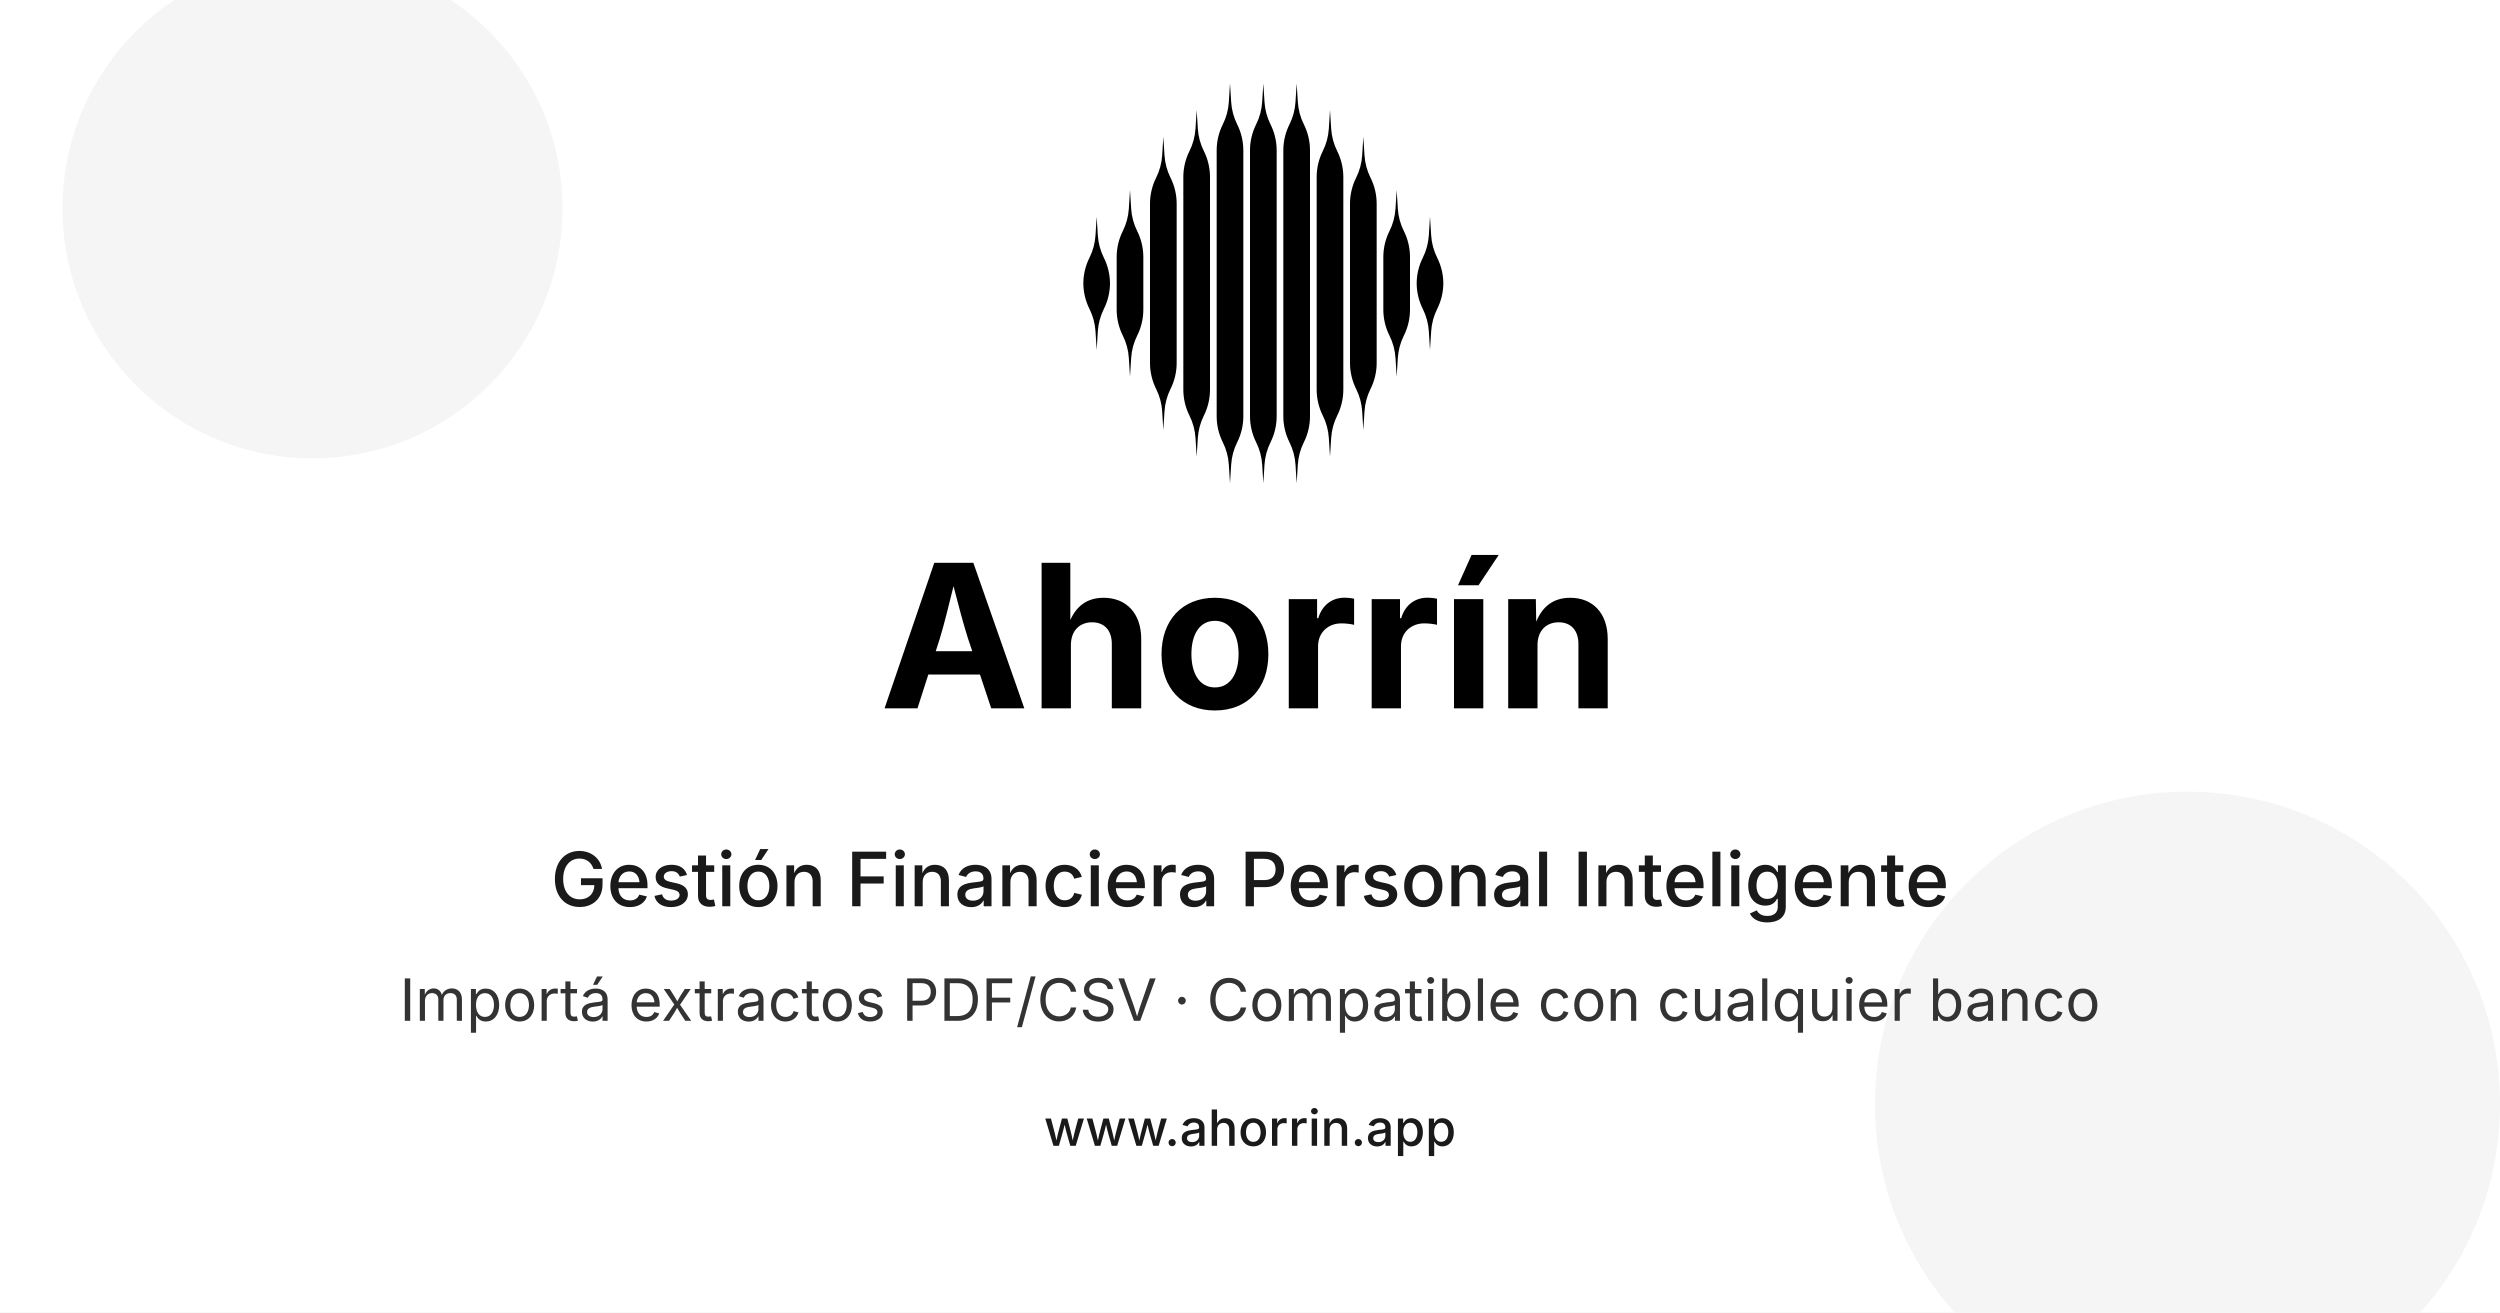
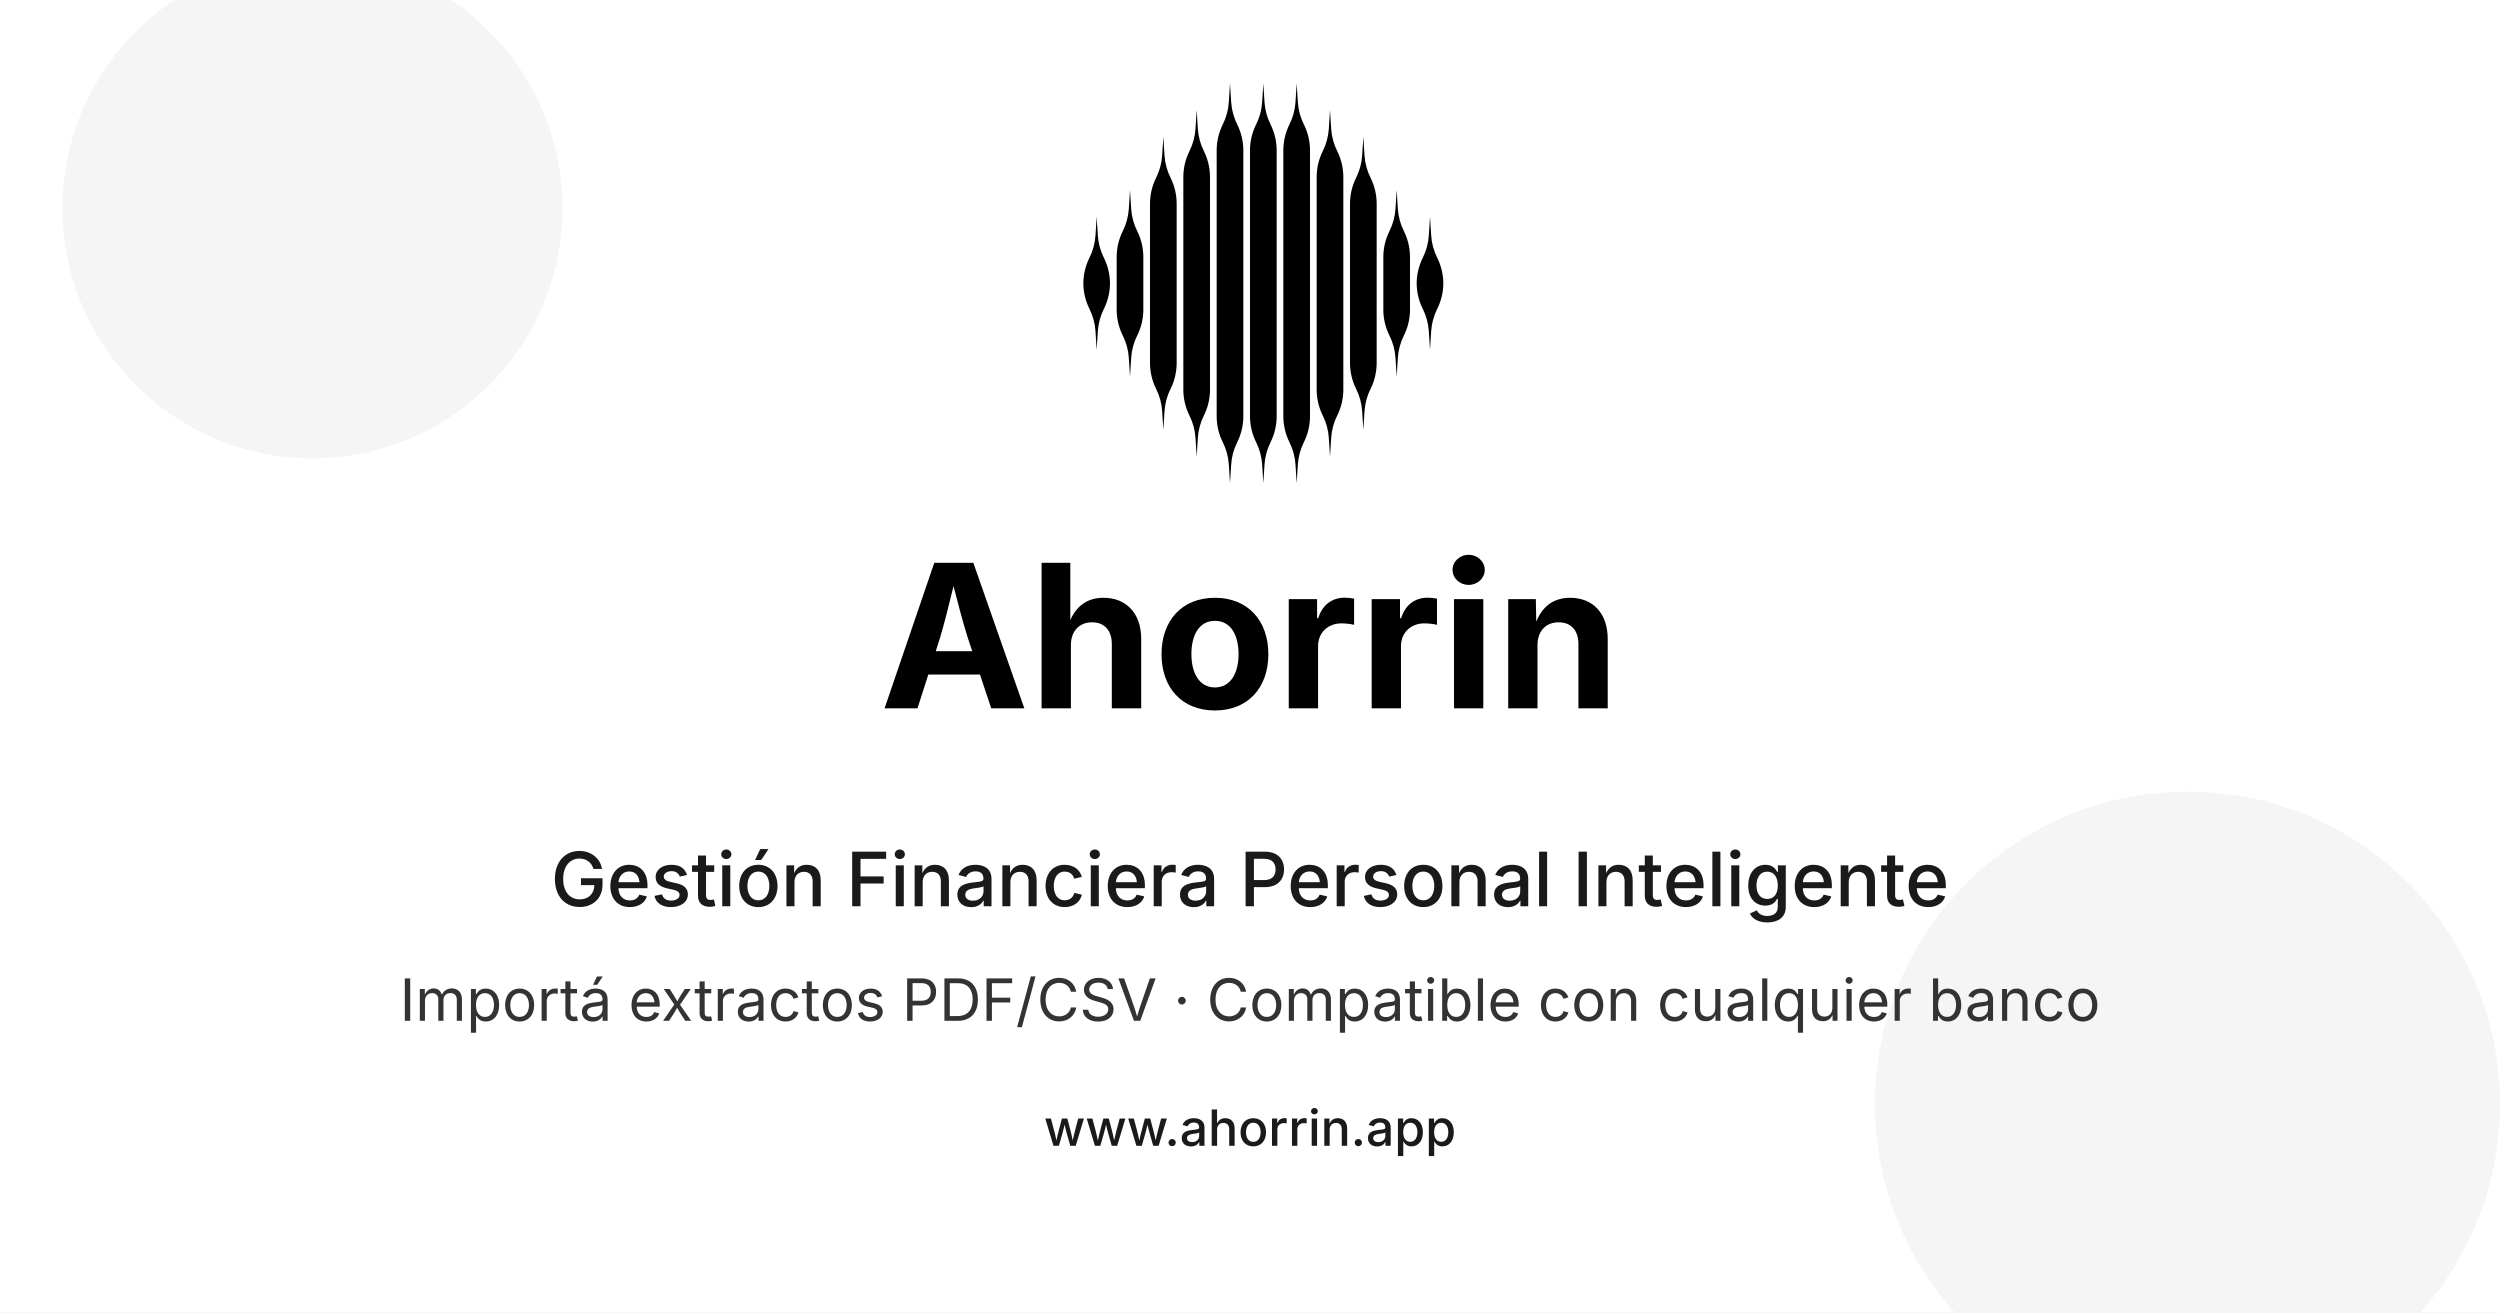
<svg xmlns="http://www.w3.org/2000/svg" width="1200" height="630" viewBox="0 0 1200 630" fill="none">
  <rect width="1200" height="630" fill="white" />
  <circle cx="150" cy="100" r="120" fill="#f5f5f5" />
  <circle cx="1050" cy="530" r="150" fill="#f5f5f5" />
  <g transform="translate(520, 40) scale(4)">
    <path fill-rule="evenodd" clip-rule="evenodd" d="M23.2 8.047C23.2 6.964 22.948 5.896 22.463 4.926C22.044 4.089 21.799 3.175 21.74 2.241L21.6 0L21.46 2.241C21.401 3.175 21.156 4.089 20.737 4.926C20.252 5.896 20 6.964 20 8.047V39.953C20 41.036 20.252 42.105 20.737 43.074C21.156 43.911 21.401 44.825 21.46 45.759L21.6 48L21.74 45.759C21.799 44.825 22.044 43.911 22.463 43.074C22.948 42.105 23.2 41.036 23.2 39.953V8.047ZM14.463 8.126C14.948 9.096 15.2 10.164 15.2 11.248V36.752C15.2 37.836 14.948 38.904 14.463 39.874C14.044 40.711 13.799 41.625 13.74 42.559L13.6 44.8L13.46 42.559C13.402 41.625 13.156 40.711 12.737 39.874C12.252 38.904 12 37.836 12 36.752V11.248C12 10.164 12.252 9.096 12.737 8.126C13.156 7.289 13.402 6.375 13.46 5.441L13.6 3.2L13.74 5.441C13.799 6.375 14.044 7.289 14.463 8.126ZM11.2 14.447C11.2 13.364 10.948 12.296 10.463 11.326C10.044 10.489 9.798 9.575 9.74 8.641L9.6 6.4L9.46 8.641C9.402 9.575 9.156 10.489 8.737 11.326C8.252 12.296 8 13.364 8 14.447V33.553C8 34.636 8.252 35.705 8.737 36.673C9.156 37.511 9.402 38.425 9.46 39.359L9.6 41.6L9.74 39.359C9.798 38.425 10.044 37.511 10.463 36.673C10.948 35.705 11.2 34.636 11.2 33.553V14.447ZM6.463 17.726C6.948 18.695 7.2 19.764 7.2 20.848V27.152C7.2 28.236 6.948 29.305 6.463 30.273C6.044 31.111 5.798 32.025 5.74 32.959L5.6 35.2L5.46 32.959C5.402 32.025 5.156 31.111 4.737 30.273C4.252 29.305 4 28.236 4 27.152V20.848C4 19.764 4.252 18.695 4.737 17.726C5.156 16.889 5.402 15.975 5.46 15.041L5.6 12.8L5.74 15.041C5.798 15.975 6.044 16.889 6.463 17.726ZM3.2 24L3.2 24.047V23.953L3.2 24ZM0 24.047L0 24C0.007 25.067 0.259 26.119 0.737 27.073C1.156 27.911 1.402 28.825 1.46 29.759L1.6 32L1.74 29.759C1.798 28.825 2.044 27.911 2.463 27.073C2.941 26.119 3.193 25.067 3.2 24C3.193 22.933 2.941 21.881 2.463 20.927C2.044 20.089 1.798 19.175 1.74 18.241L1.6 16L1.46 18.241C1.402 19.175 1.156 20.089 0.737 20.927C0.259 21.881 0.007 22.933 0 24L0 23.953V24.047ZM18.463 4.926C18.948 5.896 19.2 6.964 19.2 8.047V39.953C19.2 41.036 18.948 42.105 18.463 43.074C18.044 43.911 17.799 44.825 17.74 45.759L17.6 48L17.46 45.759C17.401 44.825 17.156 43.911 16.737 43.074C16.252 42.105 16 41.036 16 39.953V8.047C16 6.964 16.252 5.896 16.737 4.926C17.156 4.089 17.401 3.175 17.46 2.241L17.6 0L17.74 2.241C17.799 3.175 18.044 4.089 18.463 4.926ZM26.463 4.926C26.948 5.896 27.2 6.964 27.2 8.047V39.953C27.2 41.036 26.948 42.105 26.463 43.074C26.044 43.911 25.799 44.825 25.74 45.759L25.6 48L25.46 45.759C25.401 44.825 25.156 43.911 24.737 43.074C24.252 42.105 24 41.036 24 39.953V8.047C24 6.964 24.252 5.896 24.737 4.926C25.156 4.089 25.401 3.175 25.46 2.241L25.6 0L25.74 2.241C25.799 3.175 26.044 4.089 26.463 4.926ZM31.2 11.248C31.2 10.164 30.948 9.096 30.463 8.126C30.044 7.289 29.799 6.375 29.74 5.441L29.6 3.2L29.46 5.441C29.401 6.375 29.156 7.289 28.737 8.126C28.252 9.096 28 10.164 28 11.248V36.752C28 37.836 28.252 38.904 28.737 39.874C29.156 40.711 29.401 41.625 29.46 42.559L29.6 44.8L29.74 42.559C29.799 41.625 30.044 40.711 30.463 39.874C30.948 38.904 31.2 37.836 31.2 36.752V11.248ZM34.463 11.326C34.948 12.296 35.2 13.364 35.2 14.447V33.553C35.2 34.636 34.948 35.705 34.463 36.673C34.044 37.511 33.798 38.425 33.74 39.359L33.6 41.6L33.46 39.359C33.401 38.425 33.156 37.511 32.737 36.673C32.252 35.705 32 34.636 32 33.553V14.447C32 13.364 32.252 12.296 32.737 11.326C33.156 10.489 33.401 9.575 33.46 8.641L33.6 6.4L33.74 8.641C33.798 9.575 34.044 10.489 34.463 11.326ZM39.2 20.848C39.2 19.764 38.948 18.695 38.463 17.726C38.044 16.889 37.798 15.975 37.74 15.041L37.6 12.8L37.46 15.041C37.401 15.975 37.156 16.889 36.737 17.726C36.252 18.695 36 19.764 36 20.848V27.152C36 28.236 36.252 29.305 36.737 30.273C37.156 31.111 37.401 32.025 37.46 32.959L37.6 35.2L37.74 32.959C37.798 32.025 38.044 31.111 38.463 30.273C38.948 29.305 39.2 28.236 39.2 27.152V20.848ZM43.2 24C43.2 24.016 43.2 24.032 43.2 24.047V23.953C43.2 23.968 43.2 23.984 43.2 24ZM40 24C40.007 25.067 40.259 26.119 40.737 27.073C41.156 27.911 41.401 28.825 41.46 29.759L41.6 32L41.74 29.759C41.798 28.825 42.044 27.911 42.463 27.073C42.941 26.119 43.193 25.067 43.2 24C43.193 22.933 42.941 21.881 42.463 20.927C42.044 20.089 41.798 19.175 41.74 18.241L41.6 16L41.46 18.241C41.401 19.175 41.156 20.089 40.737 20.927C40.259 21.881 40.007 22.933 40 24ZM40 24C40 23.984 40 23.968 40 23.953V24.047C40 24.032 40 24.016 40 24Z" fill="#000000" />
  </g>
-   <text x="600" y="340" text-anchor="middle" font-family="system-ui, -apple-system, sans-serif" font-size="96" font-weight="700" fill="#000000">Ahorrín</text>
+   <text x="600" y="340" text-anchor="middle" font-family="system-ui, -apple-system, sans-serif" font-size="96" font-weight="700" fill="#000000">Ahorrin</text>
  <text x="600" y="435" text-anchor="middle" font-family="system-ui, -apple-system, sans-serif" font-size="36" font-weight="500" fill="#1a1a1a">Gestión Financiera Personal Inteligente</text>
  <text x="600" y="490" text-anchor="middle" font-family="system-ui, -apple-system, sans-serif" font-size="28" font-weight="400" fill="#333333">Importá extractos PDF/CSV · Compatible con cualquier banco</text>
  <text x="600" y="550" text-anchor="middle" font-family="system-ui, -apple-system, sans-serif" font-size="24" font-weight="500" fill="#1a1a1a">www.ahorrin.app</text>
</svg>
